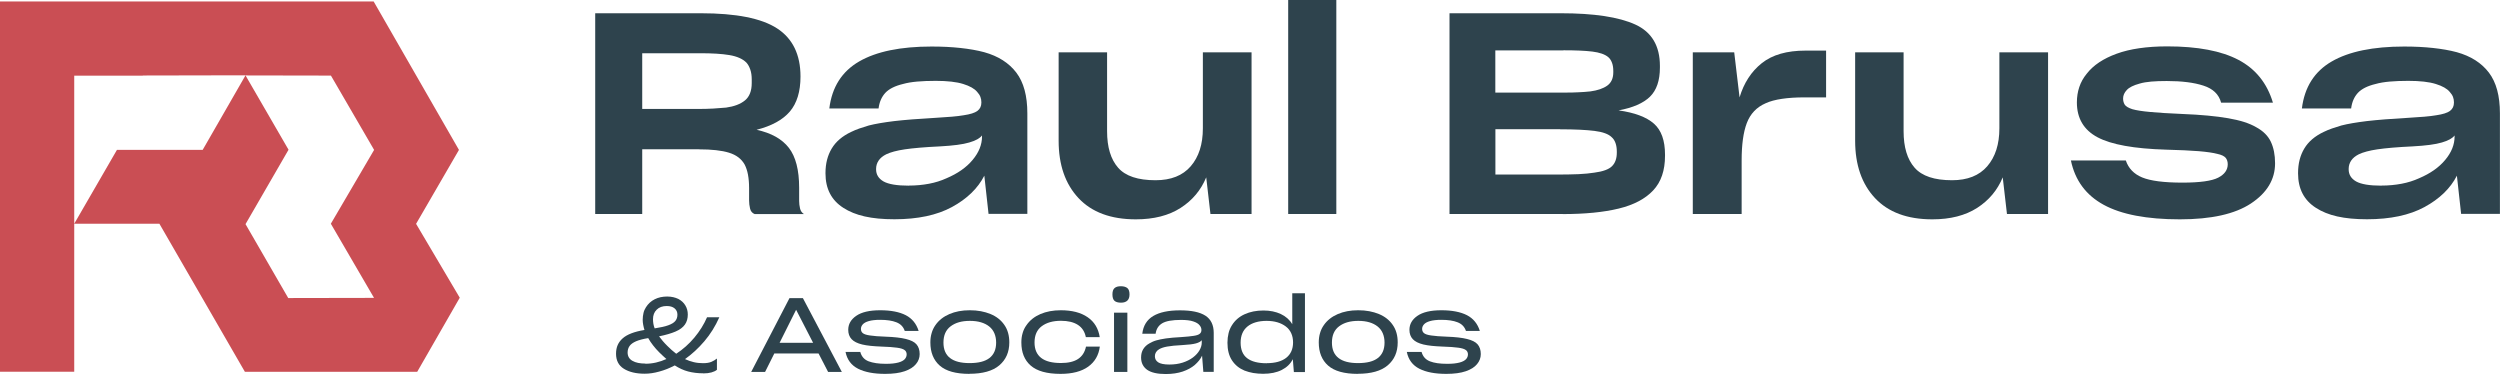
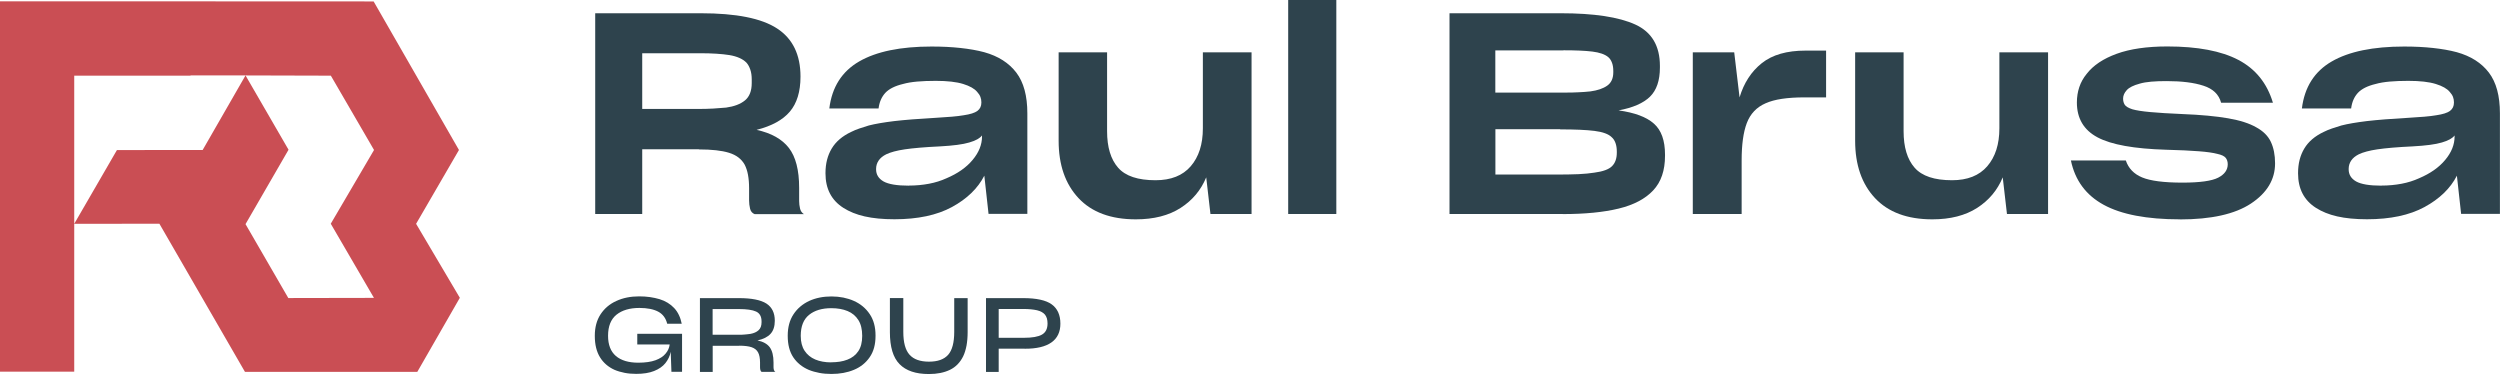
- <svg xmlns="http://www.w3.org/2000/svg" id="Capa_2" data-name="Capa 2" viewBox="0 0 313.21 46.84">
+ <svg xmlns="http://www.w3.org/2000/svg" id="Capa_2" viewBox="0 0 313.21 46.86">
  <defs>
    <style>
      .cls-1 {
-         fill: #2e434d;
-       }
- 
-       .cls-1, .cls-2 {
-         stroke-width: 0px;
+         fill: #ca4e54;
      }

      .cls-2 {
-         fill: #ca4e54;
+         fill: #2e434d;
      }
    </style>
  </defs>
-   <g id="Capa_1-2" data-name="Capa 1">
+   <g id="Capa_1-2" data-name="Capa_1">
    <g>
      <g>
-         <path class="cls-1" d="M88.12,46.77c-.7,0-1.34-.08-1.91-.23-.57-.15-1.13-.41-1.67-.76-.65.34-1.3.6-1.94.77-.64.18-1.25.27-1.83.27-1.08,0-1.95-.21-2.61-.62-.66-.41-.98-1.04-.98-1.88s.28-1.44.83-1.93,1.46-.84,2.73-1.05c-.07-.23-.12-.44-.16-.66-.04-.21-.06-.42-.06-.62,0-.3.04-.58.1-.85s.17-.5.31-.72c.27-.43.64-.77,1.1-1,.46-.23.98-.34,1.56-.34.27,0,.52.03.75.08.23.05.45.13.64.22.38.2.68.47.88.81.21.34.31.73.31,1.15,0,.24-.03.47-.09.68s-.15.4-.27.57c-.24.35-.63.64-1.16.87s-1.22.43-2.08.61c.14.19.29.38.46.58.17.2.36.4.57.61.19.19.38.37.56.53.18.16.37.32.56.46.84-.55,1.6-1.22,2.27-2.02.67-.8,1.2-1.65,1.59-2.55h1.54c-.5,1.13-1.13,2.13-1.88,3.01-.75.88-1.56,1.62-2.42,2.23.36.17.72.29,1.09.38s.76.13,1.16.13c.43,0,.77-.05,1.04-.16.26-.11.5-.25.71-.42v1.41c-.17.14-.4.25-.69.33-.29.08-.62.12-1,.12ZM80.85,45.57c.45,0,.9-.05,1.34-.15s.88-.25,1.3-.44c-.14-.12-.28-.25-.43-.39-.15-.14-.3-.29-.46-.44-.29-.29-.55-.58-.78-.88-.23-.3-.44-.6-.61-.91-.32.05-.61.11-.87.18-.26.07-.48.14-.66.22-.37.16-.64.36-.8.58-.16.23-.25.5-.25.81,0,.48.2.83.61,1.06.4.23.94.34,1.62.34ZM81.81,39.99c0,.2.02.4.05.59.03.19.09.38.16.56.36-.06.69-.12.97-.18.28-.06.53-.13.74-.21.42-.15.71-.33.88-.54.17-.21.26-.47.26-.79,0-.33-.12-.59-.36-.79-.24-.2-.57-.29-.98-.29-.53,0-.95.15-1.26.46-.31.3-.46.7-.46,1.2Z" />
-         <path class="cls-1" d="M103.75,46.6l-1.2-2.32h-5.54l-1.16,2.32h-1.74l4.8-9.25h1.68l4.88,9.25h-1.72ZM101.87,42.95l-2.13-4.14-2.07,4.14h4.2Z" />
-         <path class="cls-1" d="M110.88,46.84c-1.39,0-2.51-.21-3.37-.64-.85-.43-1.38-1.13-1.58-2.11h1.85c.16.58.5.97,1.05,1.18.54.2,1.25.31,2.13.31.34,0,.64-.01.9-.04.26-.03.49-.07.68-.12.38-.1.65-.25.81-.42.16-.18.24-.38.24-.61,0-.11-.02-.21-.07-.31-.04-.09-.11-.17-.2-.23-.17-.13-.49-.23-.94-.29-.46-.07-1.12-.11-1.98-.14-.5-.02-.94-.05-1.33-.09-.4-.04-.74-.1-1.05-.17-.61-.15-1.05-.37-1.33-.67s-.42-.69-.42-1.17c0-.7.33-1.29,1-1.75.66-.46,1.66-.7,3-.7s2.42.21,3.21.62c.79.41,1.33,1.07,1.61,1.97h-1.74c-.17-.51-.51-.87-1.04-1.08-.53-.21-1.21-.31-2.03-.31-.3,0-.57.01-.81.04-.24.03-.45.06-.63.12-.35.1-.6.24-.75.41-.15.17-.23.36-.23.57,0,.11.02.21.06.3s.1.17.18.23c.16.13.46.23.91.29.45.07,1.09.12,1.95.15.54.02,1.02.05,1.44.1s.79.11,1.1.19c.62.15,1.06.37,1.32.67.26.3.4.71.4,1.22,0,.23-.04.46-.12.67s-.19.41-.35.59c-.3.37-.77.67-1.41.89-.64.22-1.45.33-2.43.33Z" />
-         <path class="cls-1" d="M121.44,46.84c-1.69,0-2.93-.35-3.71-1.04s-1.17-1.66-1.17-2.89c0-.42.05-.82.16-1.18.1-.36.26-.69.47-.99.42-.61,1.01-1.07,1.75-1.39.74-.32,1.59-.48,2.56-.48.49,0,.96.04,1.39.12s.83.2,1.2.35c.75.31,1.33.77,1.74,1.37.42.6.62,1.33.62,2.19,0,1.21-.42,2.16-1.25,2.87s-2.09,1.06-3.76,1.06ZM121.48,45.49c1.11,0,1.94-.21,2.49-.64.55-.43.83-1.07.83-1.93s-.29-1.56-.87-2.02c-.58-.46-1.38-.7-2.42-.7s-1.81.23-2.41.68-.9,1.13-.9,2.04c0,.86.27,1.5.82,1.93.55.43,1.36.64,2.45.64Z" />
-         <path class="cls-1" d="M137.79,43.43c-.14,1.08-.63,1.91-1.46,2.51-.84.6-1.99.9-3.46.9-1.71,0-2.95-.35-3.74-1.04s-1.17-1.66-1.17-2.89c0-.42.05-.82.16-1.18.1-.36.26-.69.48-.99.42-.61,1-1.07,1.74-1.39s1.6-.48,2.56-.48c1.4,0,2.52.29,3.36.87.85.58,1.35,1.42,1.52,2.5h-1.74c-.14-.69-.47-1.2-1-1.54s-1.24-.51-2.12-.51c-1.01,0-1.81.23-2.41.68s-.9,1.13-.9,2.04c0,.86.28,1.5.83,1.93.55.43,1.38.64,2.48.64.92,0,1.64-.17,2.15-.51.51-.34.84-.85.99-1.55h1.73Z" />
-         <path class="cls-1" d="M140.45,37.92c-.38,0-.66-.08-.83-.24-.17-.16-.25-.43-.25-.8s.09-.64.27-.79c.18-.16.45-.23.79-.23s.62.08.81.23c.18.16.27.42.27.79,0,.35-.09.61-.27.78-.18.17-.44.26-.8.26ZM141.24,46.6h-1.67v-7.43h1.67v7.43Z" />
-         <path class="cls-1" d="M150.76,46.6l-.16-2.04c-.1.22-.23.42-.38.61-.15.19-.33.37-.53.55-.41.35-.91.62-1.52.83-.6.2-1.31.31-2.12.31-1.05,0-1.83-.18-2.33-.53-.5-.36-.76-.87-.76-1.54h0c0-.41.09-.76.27-1.05.18-.29.44-.54.79-.73.12-.07.25-.13.39-.2s.29-.11.44-.16c.31-.09.72-.18,1.22-.25s1.15-.13,1.94-.17c.32-.02.61-.04.86-.07.25-.03.47-.05.65-.08.36-.05.62-.13.77-.25.15-.11.23-.27.23-.48h0c0-.12-.02-.22-.06-.32s-.1-.2-.18-.29c-.15-.19-.41-.35-.78-.47-.37-.13-.89-.19-1.54-.19-1.09,0-1.88.14-2.35.42s-.75.72-.83,1.31h-1.67c.12-1.01.58-1.75,1.37-2.22.79-.47,1.91-.71,3.35-.71s2.49.22,3.19.67c.69.45,1.04,1.17,1.04,2.15v4.89h-1.33ZM146.5,45.67c.62,0,1.17-.08,1.67-.24.5-.16.93-.38,1.28-.64.36-.27.63-.57.82-.89.19-.33.29-.65.29-.97v-.31c-.12.16-.36.3-.72.4s-.92.17-1.67.21c-.85.04-1.5.11-1.95.19-.45.08-.78.2-1.01.34-.17.1-.3.23-.39.38s-.13.31-.13.49h0c0,.33.14.58.41.76s.74.28,1.4.28Z" />
-         <path class="cls-1" d="M162.1,46.6l-.13-1.6c-.29.58-.76,1.03-1.39,1.35s-1.41.48-2.34.48c-.43,0-.84-.04-1.23-.1-.39-.07-.75-.17-1.09-.3-.67-.28-1.19-.7-1.57-1.28-.38-.57-.57-1.31-.57-2.21,0-.43.05-.83.14-1.2s.23-.69.42-.99c.38-.61.91-1.07,1.59-1.38.68-.31,1.46-.47,2.36-.47.82,0,1.55.15,2.17.44.62.29,1.11.72,1.44,1.28v-3.88h1.59v9.87h-1.39ZM158.69,45.5c1.06,0,1.87-.22,2.45-.67.57-.45.86-1.09.86-1.93s-.3-1.54-.91-2-1.41-.7-2.41-.7-1.83.24-2.4.71-.85,1.15-.85,2.02.27,1.53.82,1.95c.55.42,1.36.63,2.45.63Z" />
-         <path class="cls-1" d="M170.1,46.84c-1.69,0-2.93-.35-3.71-1.04-.78-.69-1.17-1.66-1.17-2.89,0-.42.05-.82.16-1.18.1-.36.26-.69.47-.99.42-.61,1.01-1.07,1.75-1.39s1.59-.48,2.56-.48c.5,0,.96.04,1.39.12.43.08.83.2,1.2.35.75.31,1.33.77,1.74,1.37.42.6.62,1.33.62,2.19,0,1.21-.42,2.16-1.25,2.87s-2.09,1.06-3.76,1.06ZM170.14,45.49c1.11,0,1.94-.21,2.49-.64.55-.43.83-1.07.83-1.93s-.29-1.56-.87-2.02c-.58-.46-1.38-.7-2.41-.7s-1.81.23-2.41.68-.9,1.13-.9,2.04c0,.86.27,1.5.82,1.93.55.43,1.36.64,2.45.64Z" />
-         <path class="cls-1" d="M181.19,46.84c-1.39,0-2.51-.21-3.36-.64-.85-.43-1.38-1.13-1.58-2.11h1.85c.16.58.51.97,1.05,1.18s1.25.31,2.13.31c.34,0,.64-.01.9-.04.26-.03.49-.07.68-.12.38-.1.65-.25.81-.42s.24-.38.24-.61c0-.11-.02-.21-.07-.31-.04-.09-.11-.17-.2-.23-.17-.13-.49-.23-.94-.29-.46-.07-1.12-.11-1.99-.14-.49-.02-.94-.05-1.33-.09-.39-.04-.74-.1-1.05-.17-.61-.15-1.05-.37-1.33-.67-.28-.3-.42-.69-.42-1.17,0-.7.33-1.29,1-1.75.66-.46,1.66-.7,3-.7s2.41.21,3.21.62c.79.41,1.33,1.07,1.61,1.97h-1.74c-.17-.51-.51-.87-1.04-1.08-.53-.21-1.21-.31-2.03-.31-.3,0-.58.01-.81.04-.24.03-.45.06-.63.12-.35.1-.6.24-.75.41-.15.17-.23.36-.23.57,0,.11.02.21.06.3s.1.17.18.23c.16.13.46.23.9.29.45.07,1.1.12,1.95.15.54.02,1.02.05,1.44.1s.79.11,1.1.19c.62.15,1.06.37,1.32.67.26.3.4.71.4,1.22,0,.23-.04.46-.12.67s-.2.41-.35.59c-.3.37-.77.67-1.41.89-.64.22-1.45.33-2.43.33Z" />
+         <path class="cls-2" d="M84.12,46.6l-.09-2.53c-.05.27-.13.52-.25.76s-.25.46-.42.67c-.34.42-.81.74-1.41.98-.6.24-1.34.36-2.24.36-.52,0-1.01-.04-1.46-.13s-.88-.21-1.27-.38c-.77-.35-1.38-.87-1.81-1.57-.43-.7-.65-1.58-.65-2.66v-.05c0-.52.06-1,.18-1.45.12-.45.3-.85.54-1.22.48-.73,1.13-1.29,1.97-1.67.84-.39,1.79-.58,2.87-.58.48,0,.93.03,1.35.09s.82.15,1.2.26c.75.23,1.36.61,1.83,1.11.48.51.79,1.17.95,1.97h-1.82c-.17-.69-.54-1.2-1.12-1.51-.58-.31-1.37-.47-2.36-.47-1.21,0-2.17.28-2.88.85-.7.57-1.05,1.45-1.05,2.64h0c0,1.13.33,1.97.98,2.53.66.56,1.59.84,2.82.84.43,0,.83-.03,1.19-.08.36-.05.68-.13.96-.23.56-.21.98-.48,1.26-.83.29-.34.46-.72.51-1.14h-4.06v-1.34h5.61v4.76h-1.34Z" />
+         <path class="cls-2" d="M92.58,43.32h-3.29v3.28h-1.6v-9.25h4.89c1.59,0,2.73.23,3.44.68.7.46,1.05,1.17,1.05,2.15,0,.71-.18,1.26-.54,1.65-.36.39-.9.66-1.63.82.71.15,1.22.43,1.54.86.31.43.47,1.06.47,1.91v.59c0,.12.02.24.05.34.03.11.09.19.18.24h-1.71c-.09-.04-.14-.12-.17-.24-.03-.12-.04-.24-.04-.36v-.57c0-.27-.02-.51-.06-.72-.04-.21-.1-.39-.18-.54-.16-.31-.44-.53-.82-.66-.38-.13-.91-.19-1.57-.19ZM92.5,41.94c.29,0,.56,0,.81-.03s.49-.04.71-.08c.43-.08.77-.23,1.02-.46.25-.23.37-.56.37-1v-.1c0-.62-.23-1.03-.69-1.24-.46-.21-1.18-.31-2.16-.31h-3.28v3.22h3.21Z" />
+         <path class="cls-2" d="M104.16,46.85c-.53,0-1.03-.04-1.5-.13-.47-.09-.92-.21-1.33-.38-.82-.35-1.47-.87-1.94-1.57-.47-.7-.7-1.6-.7-2.69v-.04c0-.52.06-1,.18-1.45.12-.44.3-.85.54-1.21.48-.73,1.13-1.28,1.95-1.67.82-.38,1.76-.57,2.81-.57.52,0,1.02.05,1.48.14.47.1.91.23,1.33.42.83.37,1.49.92,1.98,1.65.49.72.73,1.62.73,2.67v.06c0,.54-.06,1.03-.18,1.47-.12.44-.3.84-.55,1.2-.48.7-1.13,1.23-1.97,1.58-.83.35-1.77.52-2.82.52ZM104.14,45.39c.38,0,.74-.03,1.08-.08s.65-.14.94-.25c.58-.22,1.04-.57,1.37-1.06.33-.49.49-1.13.49-1.92,0-.41-.04-.78-.12-1.11s-.2-.62-.36-.87c-.32-.51-.77-.89-1.35-1.13-.58-.24-1.26-.36-2.04-.36-1.17,0-2.1.28-2.79.84-.69.56-1.04,1.43-1.04,2.62h0c0,.39.04.73.12,1.04s.2.59.36.83c.32.49.77.86,1.34,1.1s1.24.36,1.99.36Z" />
+         <path class="cls-2" d="M116.37,46.86c-1.64,0-2.86-.41-3.67-1.24-.81-.82-1.21-2.16-1.21-4v-4.28h1.68v4.24c0,1.33.26,2.28.78,2.86s1.33.87,2.43.87,1.88-.28,2.4-.85c.51-.57.77-1.53.77-2.88v-4.23h1.68v4.27c0,.62-.05,1.18-.14,1.68-.1.5-.23.95-.42,1.34-.38.77-.93,1.34-1.65,1.69s-1.6.53-2.64.53Z" />
+         <path class="cls-2" d="M128.37,43.68h-3.25v2.92h-1.59v-9.25h4.66c1.66,0,2.85.26,3.57.78.72.52,1.09,1.33,1.09,2.42,0,1.03-.37,1.82-1.12,2.35-.75.53-1.87.8-3.36.79ZM128.19,38.71h-3.07v3.61h3.18c1.02,0,1.77-.13,2.24-.4s.7-.73.7-1.39c0-.24-.03-.46-.08-.64-.06-.19-.14-.34-.24-.47-.22-.26-.55-.44-1-.55-.45-.1-1.02-.16-1.72-.16Z" />
      </g>
      <g>
-         <path class="cls-1" d="M87.55,18.7h-7.09v8.11h-5.89V1.66h13.23c4.42,0,7.61.63,9.56,1.9,1.95,1.27,2.93,3.28,2.93,6.03,0,1.88-.45,3.35-1.34,4.39-.89,1.04-2.28,1.8-4.16,2.28,1.83.4,3.18,1.15,4.04,2.26s1.29,2.77,1.29,5.01v1.66c0,.31.04.61.11.92.07.31.23.54.49.71h-6.17c-.31-.12-.5-.35-.58-.69-.08-.34-.12-.68-.12-1.01v-1.55c0-.64-.05-1.2-.14-1.69-.09-.49-.24-.92-.42-1.27-.4-.71-1.05-1.2-1.96-1.48-.91-.28-2.16-.42-3.76-.42ZM87.73,6.67h-7.27v6.98h7.06c.66,0,1.28-.02,1.85-.05s1.11-.08,1.6-.12c1.01-.14,1.8-.44,2.36-.9s.85-1.18.85-2.17v-.46c0-.47-.06-.88-.18-1.23-.12-.35-.28-.65-.49-.88-.47-.47-1.18-.78-2.13-.94s-2.17-.23-3.65-.23Z" />
-         <path class="cls-1" d="M123.85,26.81l-.53-4.8c-.82,1.6-2.18,2.91-4.06,3.93s-4.28,1.53-7.2,1.53-4.91-.47-6.4-1.43c-1.49-.95-2.24-2.39-2.24-4.32v-.04c0-1.18.26-2.2.78-3.07.52-.87,1.33-1.56,2.43-2.08.33-.16.68-.31,1.06-.44.38-.13.76-.25,1.16-.37.82-.21,1.89-.39,3.19-.55,1.31-.15,3.04-.29,5.2-.41.75-.05,1.42-.09,2.01-.14s1.08-.11,1.48-.18c.82-.12,1.4-.3,1.73-.55.33-.25.49-.59.49-1.04v-.04c0-.24-.04-.46-.12-.67-.08-.21-.22-.42-.41-.63-.33-.4-.91-.73-1.75-.99-.83-.26-1.98-.39-3.44-.39-.87,0-1.65.03-2.33.09s-1.27.16-1.76.3c-1.01.24-1.75.61-2.22,1.11-.47.51-.75,1.16-.85,1.96h-6.17c.33-2.68,1.58-4.64,3.74-5.89,2.16-1.25,5.19-1.87,9.07-1.87,1.32,0,2.52.06,3.62.18,1.09.12,2.09.29,2.98.53,1.76.49,3.1,1.35,4.02,2.56.92,1.21,1.38,2.91,1.38,5.1v12.59h-4.87ZM113.87,23.25c.89,0,1.73-.08,2.52-.23.79-.15,1.52-.38,2.2-.69,1.39-.59,2.48-1.35,3.26-2.29.79-.94,1.18-1.92,1.18-2.93v-.14c-.26.35-.79.65-1.59.88-.8.24-2.02.4-3.67.49-1.93.09-3.4.22-4.41.37s-1.79.36-2.33.62c-.42.21-.74.47-.95.78-.21.31-.32.66-.32,1.06v.04c0,.66.31,1.16.93,1.52.62.35,1.68.53,3.16.53Z" />
-         <path class="cls-1" d="M151.65,26.81l-.53-4.59c-.66,1.6-1.73,2.88-3.21,3.83-1.48.95-3.35,1.43-5.61,1.43-3.13,0-5.52-.89-7.18-2.66s-2.49-4.17-2.49-7.18V6.56h6.07v9.88c0,2,.46,3.52,1.38,4.57.92,1.05,2.48,1.57,4.69,1.57,1.93,0,3.4-.58,4.41-1.75s1.52-2.75,1.52-4.75V6.56h6.1v20.25h-5.15Z" />
-         <path class="cls-1" d="M167.42,26.81h-6.03V0h6.03v26.81Z" />
-         <path class="cls-1" d="M195.78,26.81h-14.18V1.66h13.94c4.16,0,7.27.47,9.33,1.41,2.06.94,3.09,2.67,3.09,5.19v.21c0,1.62-.42,2.84-1.25,3.65-.83.81-2.15,1.38-3.93,1.71,2.02.28,3.5.84,4.43,1.66.93.82,1.39,2.12,1.39,3.88v.14c0,.92-.12,1.74-.37,2.47-.25.73-.62,1.35-1.11,1.87-.99,1.06-2.43,1.82-4.32,2.28-1.89.46-4.23.69-7,.69ZM195.88,6.31h-8.54v5.29h8.75c.61,0,1.18-.01,1.69-.04.52-.02,1.01-.06,1.48-.11.89-.12,1.59-.36,2.1-.72.51-.37.76-.92.76-1.68v-.14c0-.4-.05-.75-.16-1.04-.11-.29-.26-.54-.48-.72-.42-.35-1.09-.58-1.99-.69-.91-.11-2.11-.16-3.62-.16ZM195.46,16.19h-8.11v5.68h7.69c1.04,0,1.94-.02,2.72-.05.78-.04,1.43-.1,1.98-.19,1.08-.14,1.82-.41,2.22-.81.4-.4.6-.96.6-1.69v-.14c0-.4-.05-.75-.16-1.06-.11-.31-.26-.55-.48-.74-.4-.4-1.12-.66-2.15-.79-1.04-.13-2.47-.2-4.3-.2Z" />
-         <path class="cls-1" d="M218.18,26.81h-6.1V6.56h5.19l.67,5.64c.54-1.81,1.47-3.24,2.79-4.29s3.14-1.57,5.47-1.57h2.58v5.86h-2.72c-1.06,0-1.99.06-2.8.18-.81.12-1.5.3-2.06.56-1.13.49-1.91,1.32-2.35,2.47s-.65,2.72-.65,4.69v6.7Z" />
-         <path class="cls-1" d="M251.44,26.81l-.53-4.59c-.66,1.6-1.73,2.88-3.21,3.83-1.48.95-3.35,1.43-5.61,1.43-3.13,0-5.52-.89-7.18-2.66s-2.49-4.17-2.49-7.18V6.56h6.07v9.88c0,2,.46,3.52,1.38,4.57.92,1.05,2.48,1.57,4.69,1.57,1.93,0,3.4-.58,4.41-1.75s1.52-2.75,1.52-4.75V6.56h6.1v20.25h-5.15Z" />
-         <path class="cls-1" d="M273.1,27.48c-4.14,0-7.32-.61-9.54-1.82s-3.59-3.06-4.11-5.56h6.88c.33.99,1.01,1.7,2.05,2.13s2.72.65,5.04.65c2.19,0,3.68-.21,4.48-.62.8-.41,1.2-.97,1.2-1.68,0-.33-.09-.6-.26-.81-.18-.21-.52-.38-1.04-.49-.52-.14-1.29-.25-2.33-.34-1.03-.08-2.4-.15-4.09-.19-4-.12-6.86-.63-8.59-1.55-1.73-.92-2.59-2.38-2.59-4.37,0-.68.1-1.32.3-1.92.2-.6.51-1.16.94-1.68.82-1.06,2.07-1.89,3.74-2.5s3.79-.92,6.35-.92c3.79,0,6.76.56,8.91,1.69,2.15,1.13,3.59,2.92,4.32,5.36h-6.49c-.28-1.04-1.02-1.75-2.21-2.13-1.19-.39-2.72-.58-4.6-.58-.73,0-1.38.02-1.94.07s-1.05.13-1.45.25c-.78.21-1.32.48-1.62.81-.31.33-.46.68-.46,1.06,0,.3.07.56.21.78.14.21.46.4.95.56.49.14,1.24.26,2.24.35,1,.09,2.35.18,4.04.25,2.3.09,4.21.27,5.71.53,1.51.26,2.68.63,3.53,1.13.87.47,1.48,1.08,1.83,1.82.35.74.53,1.64.53,2.7,0,2.02-1.01,3.7-3.02,5.03-2.01,1.33-4.98,1.99-8.91,1.99Z" />
-         <path class="cls-1" d="M308.34,26.81l-.53-4.8c-.82,1.6-2.18,2.91-4.06,3.93s-4.28,1.53-7.2,1.53-4.91-.47-6.4-1.43c-1.49-.95-2.24-2.39-2.24-4.32v-.04c0-1.18.26-2.2.78-3.07.52-.87,1.33-1.56,2.43-2.08.33-.16.68-.31,1.06-.44.38-.13.76-.25,1.16-.37.82-.21,1.89-.39,3.19-.55,1.31-.15,3.04-.29,5.2-.41.75-.05,1.42-.09,2.01-.14s1.08-.11,1.48-.18c.82-.12,1.4-.3,1.73-.55.33-.25.49-.59.49-1.04v-.04c0-.24-.04-.46-.12-.67-.08-.21-.22-.42-.41-.63-.33-.4-.91-.73-1.75-.99-.83-.26-1.98-.39-3.44-.39-.87,0-1.65.03-2.33.09s-1.27.16-1.76.3c-1.01.24-1.75.61-2.22,1.11-.47.51-.75,1.16-.85,1.96h-6.17c.33-2.68,1.58-4.64,3.74-5.89,2.16-1.25,5.19-1.87,9.07-1.87,1.32,0,2.52.06,3.62.18,1.09.12,2.09.29,2.98.53,1.76.49,3.1,1.35,4.02,2.56.92,1.21,1.38,2.91,1.38,5.1v12.59h-4.87ZM298.36,23.25c.89,0,1.73-.08,2.52-.23.79-.15,1.52-.38,2.2-.69,1.39-.59,2.48-1.35,3.26-2.29.79-.94,1.18-1.92,1.18-2.93v-.14c-.26.35-.79.65-1.59.88-.8.24-2.02.4-3.67.49-1.93.09-3.4.22-4.41.37s-1.79.36-2.33.62c-.42.21-.74.47-.95.78-.21.31-.32.66-.32,1.06v.04c0,.66.31,1.16.93,1.52.62.35,1.68.53,3.16.53Z" />
+         <path class="cls-2" d="M87.55,18.7h-7.09v8.11h-5.89V1.66h13.23c4.42,0,7.61.63,9.56,1.91,1.95,1.27,2.93,3.28,2.93,6.03,0,1.88-.45,3.35-1.34,4.39-.89,1.05-2.28,1.8-4.16,2.28,1.83.4,3.18,1.15,4.04,2.26s1.29,2.77,1.29,5.01v1.66c0,.31.04.61.11.92.07.31.23.54.49.71h-6.17c-.31-.12-.5-.35-.58-.69-.08-.34-.12-.68-.12-1.01v-1.55c0-.64-.05-1.2-.14-1.69-.09-.49-.24-.92-.42-1.27-.4-.71-1.05-1.2-1.96-1.48-.91-.28-2.16-.42-3.76-.42ZM87.73,6.67h-7.27v6.98h7.06c.66,0,1.28-.02,1.85-.05s1.11-.08,1.6-.12c1.01-.14,1.8-.44,2.36-.9.56-.46.85-1.18.85-2.17v-.46c0-.47-.06-.88-.18-1.23s-.28-.65-.49-.88c-.47-.47-1.18-.78-2.13-.94-.95-.15-2.17-.23-3.65-.23Z" />
+         <path class="cls-2" d="M123.85,26.81l-.53-4.8c-.82,1.6-2.18,2.91-4.06,3.93s-4.28,1.53-7.2,1.53-4.91-.48-6.4-1.43c-1.49-.95-2.24-2.39-2.24-4.32v-.04c0-1.18.26-2.2.78-3.07.52-.87,1.33-1.56,2.43-2.08.33-.17.68-.31,1.06-.44.38-.13.76-.25,1.16-.37.82-.21,1.89-.39,3.19-.55,1.31-.15,3.04-.29,5.2-.41.75-.05,1.42-.09,2.01-.14s1.08-.11,1.48-.18c.82-.12,1.4-.3,1.73-.55.33-.25.49-.59.49-1.04v-.04c0-.24-.04-.46-.12-.67-.08-.21-.22-.42-.41-.63-.33-.4-.91-.73-1.75-.99s-1.98-.39-3.44-.39c-.87,0-1.65.03-2.33.09-.68.06-1.27.16-1.76.3-1.01.24-1.75.61-2.22,1.11-.47.51-.75,1.16-.85,1.96h-6.17c.33-2.68,1.58-4.64,3.74-5.89,2.16-1.25,5.19-1.87,9.07-1.87,1.32,0,2.52.06,3.62.18,1.09.12,2.09.29,2.98.53,1.76.49,3.1,1.35,4.02,2.56.92,1.21,1.38,2.91,1.38,5.1v12.59h-4.87ZM113.87,23.25c.89,0,1.73-.08,2.52-.23.79-.15,1.52-.38,2.2-.69,1.39-.59,2.48-1.35,3.26-2.29.79-.94,1.18-1.92,1.18-2.93v-.14c-.26.35-.79.65-1.59.88-.8.24-2.02.4-3.67.49-1.93.09-3.4.22-4.41.37-1.01.15-1.79.36-2.33.62-.42.21-.74.47-.95.78s-.32.66-.32,1.06v.04c0,.66.31,1.16.93,1.52.62.35,1.68.53,3.16.53Z" />
+         <path class="cls-2" d="M151.65,26.81l-.53-4.59c-.66,1.6-1.73,2.88-3.21,3.83-1.48.95-3.35,1.43-5.61,1.43-3.13,0-5.52-.89-7.18-2.66s-2.49-4.17-2.49-7.18V6.56h6.07v9.88c0,2,.46,3.52,1.38,4.57.92,1.05,2.48,1.57,4.69,1.57,1.93,0,3.4-.58,4.41-1.75s1.52-2.75,1.52-4.75V6.56h6.1v20.25h-5.15Z" />
+         <path class="cls-2" d="M167.42,26.81h-6.03V0h6.03v26.81Z" />
+         <path class="cls-2" d="M195.78,26.81h-14.18V1.66h13.94c4.16,0,7.27.47,9.33,1.41,2.06.94,3.09,2.67,3.09,5.19v.21c0,1.62-.42,2.84-1.25,3.65s-2.15,1.38-3.93,1.71c2.02.28,3.5.83,4.43,1.66.93.82,1.39,2.12,1.39,3.88v.14c0,.92-.12,1.74-.37,2.47-.25.73-.62,1.35-1.11,1.87-.99,1.06-2.43,1.82-4.32,2.28-1.89.46-4.23.69-7,.69ZM195.88,6.31h-8.54v5.29h8.75c.61,0,1.18-.01,1.69-.04.52-.02,1.01-.06,1.48-.11.89-.12,1.59-.36,2.1-.72.51-.36.76-.92.76-1.68v-.14c0-.4-.05-.75-.16-1.04-.11-.29-.26-.54-.48-.72-.42-.35-1.09-.58-1.99-.69-.91-.11-2.11-.16-3.62-.16ZM195.46,16.19h-8.11v5.68h7.69c1.04,0,1.94-.02,2.72-.05.78-.04,1.43-.1,1.98-.19,1.08-.14,1.82-.41,2.22-.81.4-.4.6-.96.6-1.69v-.14c0-.4-.05-.75-.16-1.06-.11-.31-.26-.55-.48-.74-.4-.4-1.12-.66-2.15-.79-1.04-.13-2.47-.19-4.3-.19Z" />
+         <path class="cls-2" d="M218.18,26.81h-6.1V6.56h5.19l.67,5.64c.54-1.81,1.47-3.24,2.79-4.29s3.14-1.57,5.47-1.57h2.58v5.86h-2.72c-1.06,0-1.99.06-2.8.18-.81.12-1.5.31-2.06.56-1.13.49-1.91,1.32-2.35,2.47s-.65,2.72-.65,4.69v6.7Z" />
+         <path class="cls-2" d="M251.44,26.81l-.53-4.59c-.66,1.6-1.73,2.88-3.21,3.83-1.48.95-3.35,1.43-5.61,1.43-3.13,0-5.52-.89-7.18-2.66s-2.49-4.17-2.49-7.18V6.56h6.07v9.88c0,2,.46,3.52,1.38,4.57.92,1.05,2.48,1.57,4.69,1.57,1.93,0,3.4-.58,4.41-1.75s1.52-2.75,1.52-4.75V6.56h6.1v20.25h-5.15Z" />
+         <path class="cls-2" d="M273.1,27.48c-4.14,0-7.32-.61-9.54-1.82s-3.59-3.06-4.11-5.56h6.88c.33.99,1.01,1.7,2.05,2.13,1.03.43,2.72.65,5.04.65,2.19,0,3.68-.21,4.48-.62.8-.41,1.2-.97,1.2-1.68,0-.33-.09-.6-.26-.81s-.52-.38-1.04-.49c-.52-.14-1.29-.25-2.33-.33-1.03-.08-2.4-.15-4.09-.19-4-.12-6.86-.63-8.59-1.55-1.73-.92-2.59-2.38-2.59-4.37,0-.68.1-1.32.3-1.92.2-.6.51-1.16.94-1.68.82-1.06,2.07-1.89,3.74-2.5s3.79-.92,6.35-.92c3.79,0,6.76.56,8.91,1.69,2.15,1.13,3.59,2.92,4.32,5.36h-6.49c-.28-1.04-1.02-1.75-2.21-2.13-1.19-.39-2.72-.58-4.6-.58-.73,0-1.38.02-1.94.07s-1.05.13-1.45.25c-.78.21-1.32.48-1.62.81s-.46.68-.46,1.06c0,.31.07.56.21.78.14.21.46.4.95.56.49.14,1.24.26,2.24.35,1,.09,2.35.18,4.04.25,2.3.09,4.21.27,5.71.53,1.51.26,2.68.64,3.53,1.13.87.47,1.48,1.08,1.83,1.82.35.74.53,1.64.53,2.7,0,2.02-1.01,3.7-3.02,5.03-2.01,1.33-4.98,1.99-8.91,1.99Z" />
+         <path class="cls-2" d="M308.34,26.81l-.53-4.8c-.82,1.6-2.18,2.91-4.06,3.93s-4.28,1.53-7.2,1.53-4.91-.48-6.4-1.43c-1.49-.95-2.24-2.39-2.24-4.32v-.04c0-1.18.26-2.2.78-3.07.52-.87,1.33-1.56,2.43-2.08.33-.17.68-.31,1.06-.44.38-.13.76-.25,1.16-.37.82-.21,1.89-.39,3.19-.55,1.31-.15,3.04-.29,5.2-.41.75-.05,1.42-.09,2.01-.14s1.08-.11,1.48-.18c.82-.12,1.4-.3,1.73-.55.33-.25.49-.59.49-1.04v-.04c0-.24-.04-.46-.12-.67-.08-.21-.22-.42-.41-.63-.33-.4-.91-.73-1.75-.99s-1.98-.39-3.44-.39c-.87,0-1.65.03-2.33.09-.68.06-1.27.16-1.76.3-1.01.24-1.75.61-2.22,1.11-.47.51-.75,1.16-.85,1.96h-6.17c.33-2.68,1.58-4.64,3.74-5.89,2.16-1.25,5.19-1.87,9.07-1.87,1.32,0,2.52.06,3.62.18,1.09.12,2.09.29,2.98.53,1.76.49,3.1,1.35,4.02,2.56.92,1.21,1.38,2.91,1.38,5.1v12.59h-4.87ZM298.36,23.25c.89,0,1.73-.08,2.52-.23.79-.15,1.52-.38,2.2-.69,1.39-.59,2.48-1.35,3.26-2.29.79-.94,1.18-1.92,1.18-2.93v-.14c-.26.35-.79.65-1.59.88-.8.24-2.02.4-3.67.49-1.93.09-3.4.22-4.41.37-1.01.15-1.79.36-2.33.62-.42.21-.74.47-.95.78s-.32.66-.32,1.06v.04c0,.66.31,1.16.93,1.52.62.35,1.68.53,3.16.53Z" />
      </g>
-       <path class="cls-2" d="M52.13,28.04l5.37-9.26L46.81.18h-28.92s-17.89,0-17.89,0v46.39h9.3V9.48h0s0,0,0,0h0s.31,0,.31,0h8.28v-.02l9.72-.02h3.15s-5.37,9.34-5.37,9.34h-10.74s-5.35,9.25-5.35,9.25h10.67s10.71,18.55,10.71,18.55h21.59s5.33-9.28,5.33-9.28l-5.48-9.27ZM46.85,37.32l-10.74.02-5.35-9.26,5.39-9.32-5.39-9.31,10.7.02,5.41,9.31-5.42,9.25,5.41,9.29Z" />
+       <polygon class="cls-1" points="52.13 28.04 57.5 18.79 46.81 .18 23.87 .17 23.87 .17 14.97 .17 14.68 .17 0 .17 0 8.83 0 9.48 0 46.56 9.3 46.56 9.3 28.04 9.3 27.71 9.3 9.48 9.3 9.48 9.3 9.48 9.3 9.48 9.58 9.48 23.87 9.48 23.87 9.45 27.61 9.45 30.76 9.45 41.45 9.48 46.86 18.79 41.44 28.03 46.85 37.32 36.12 37.34 30.76 28.08 36.15 18.76 30.76 9.45 25.39 18.79 14.65 18.8 9.3 28.04 19.97 28.03 30.69 46.59 52.28 46.59 57.61 37.31 52.13 28.04" />
    </g>
  </g>
</svg>
